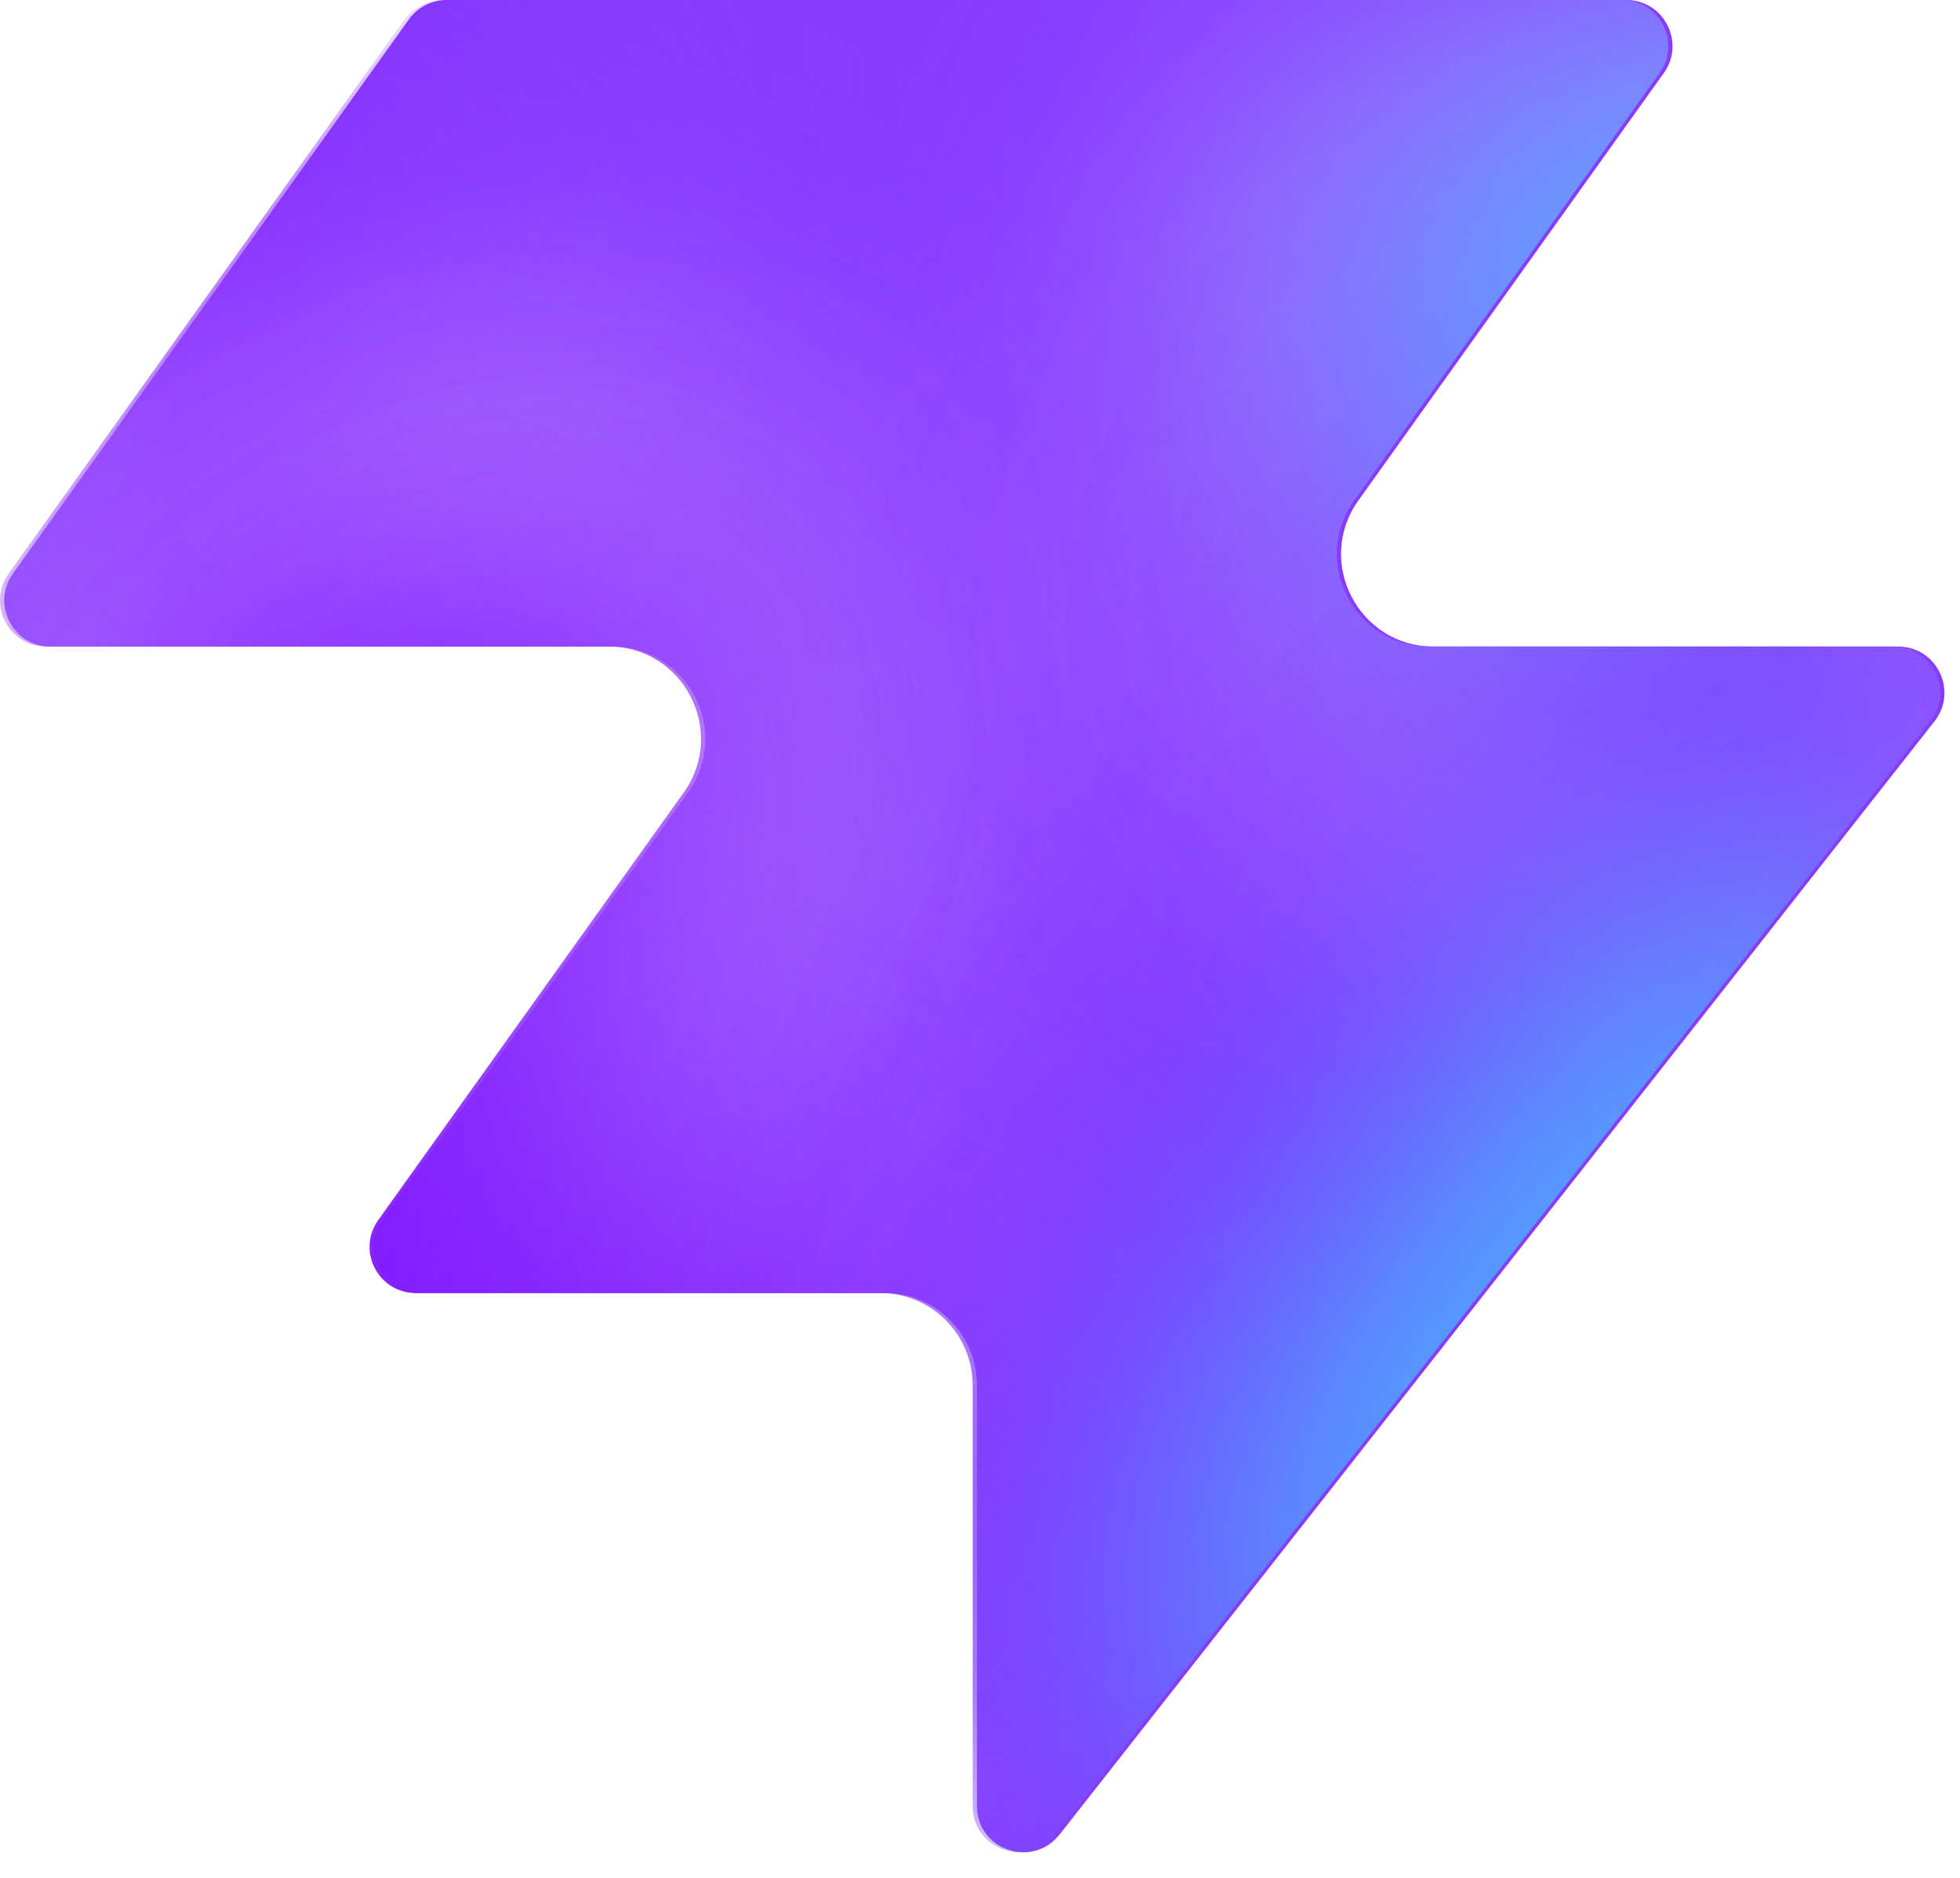
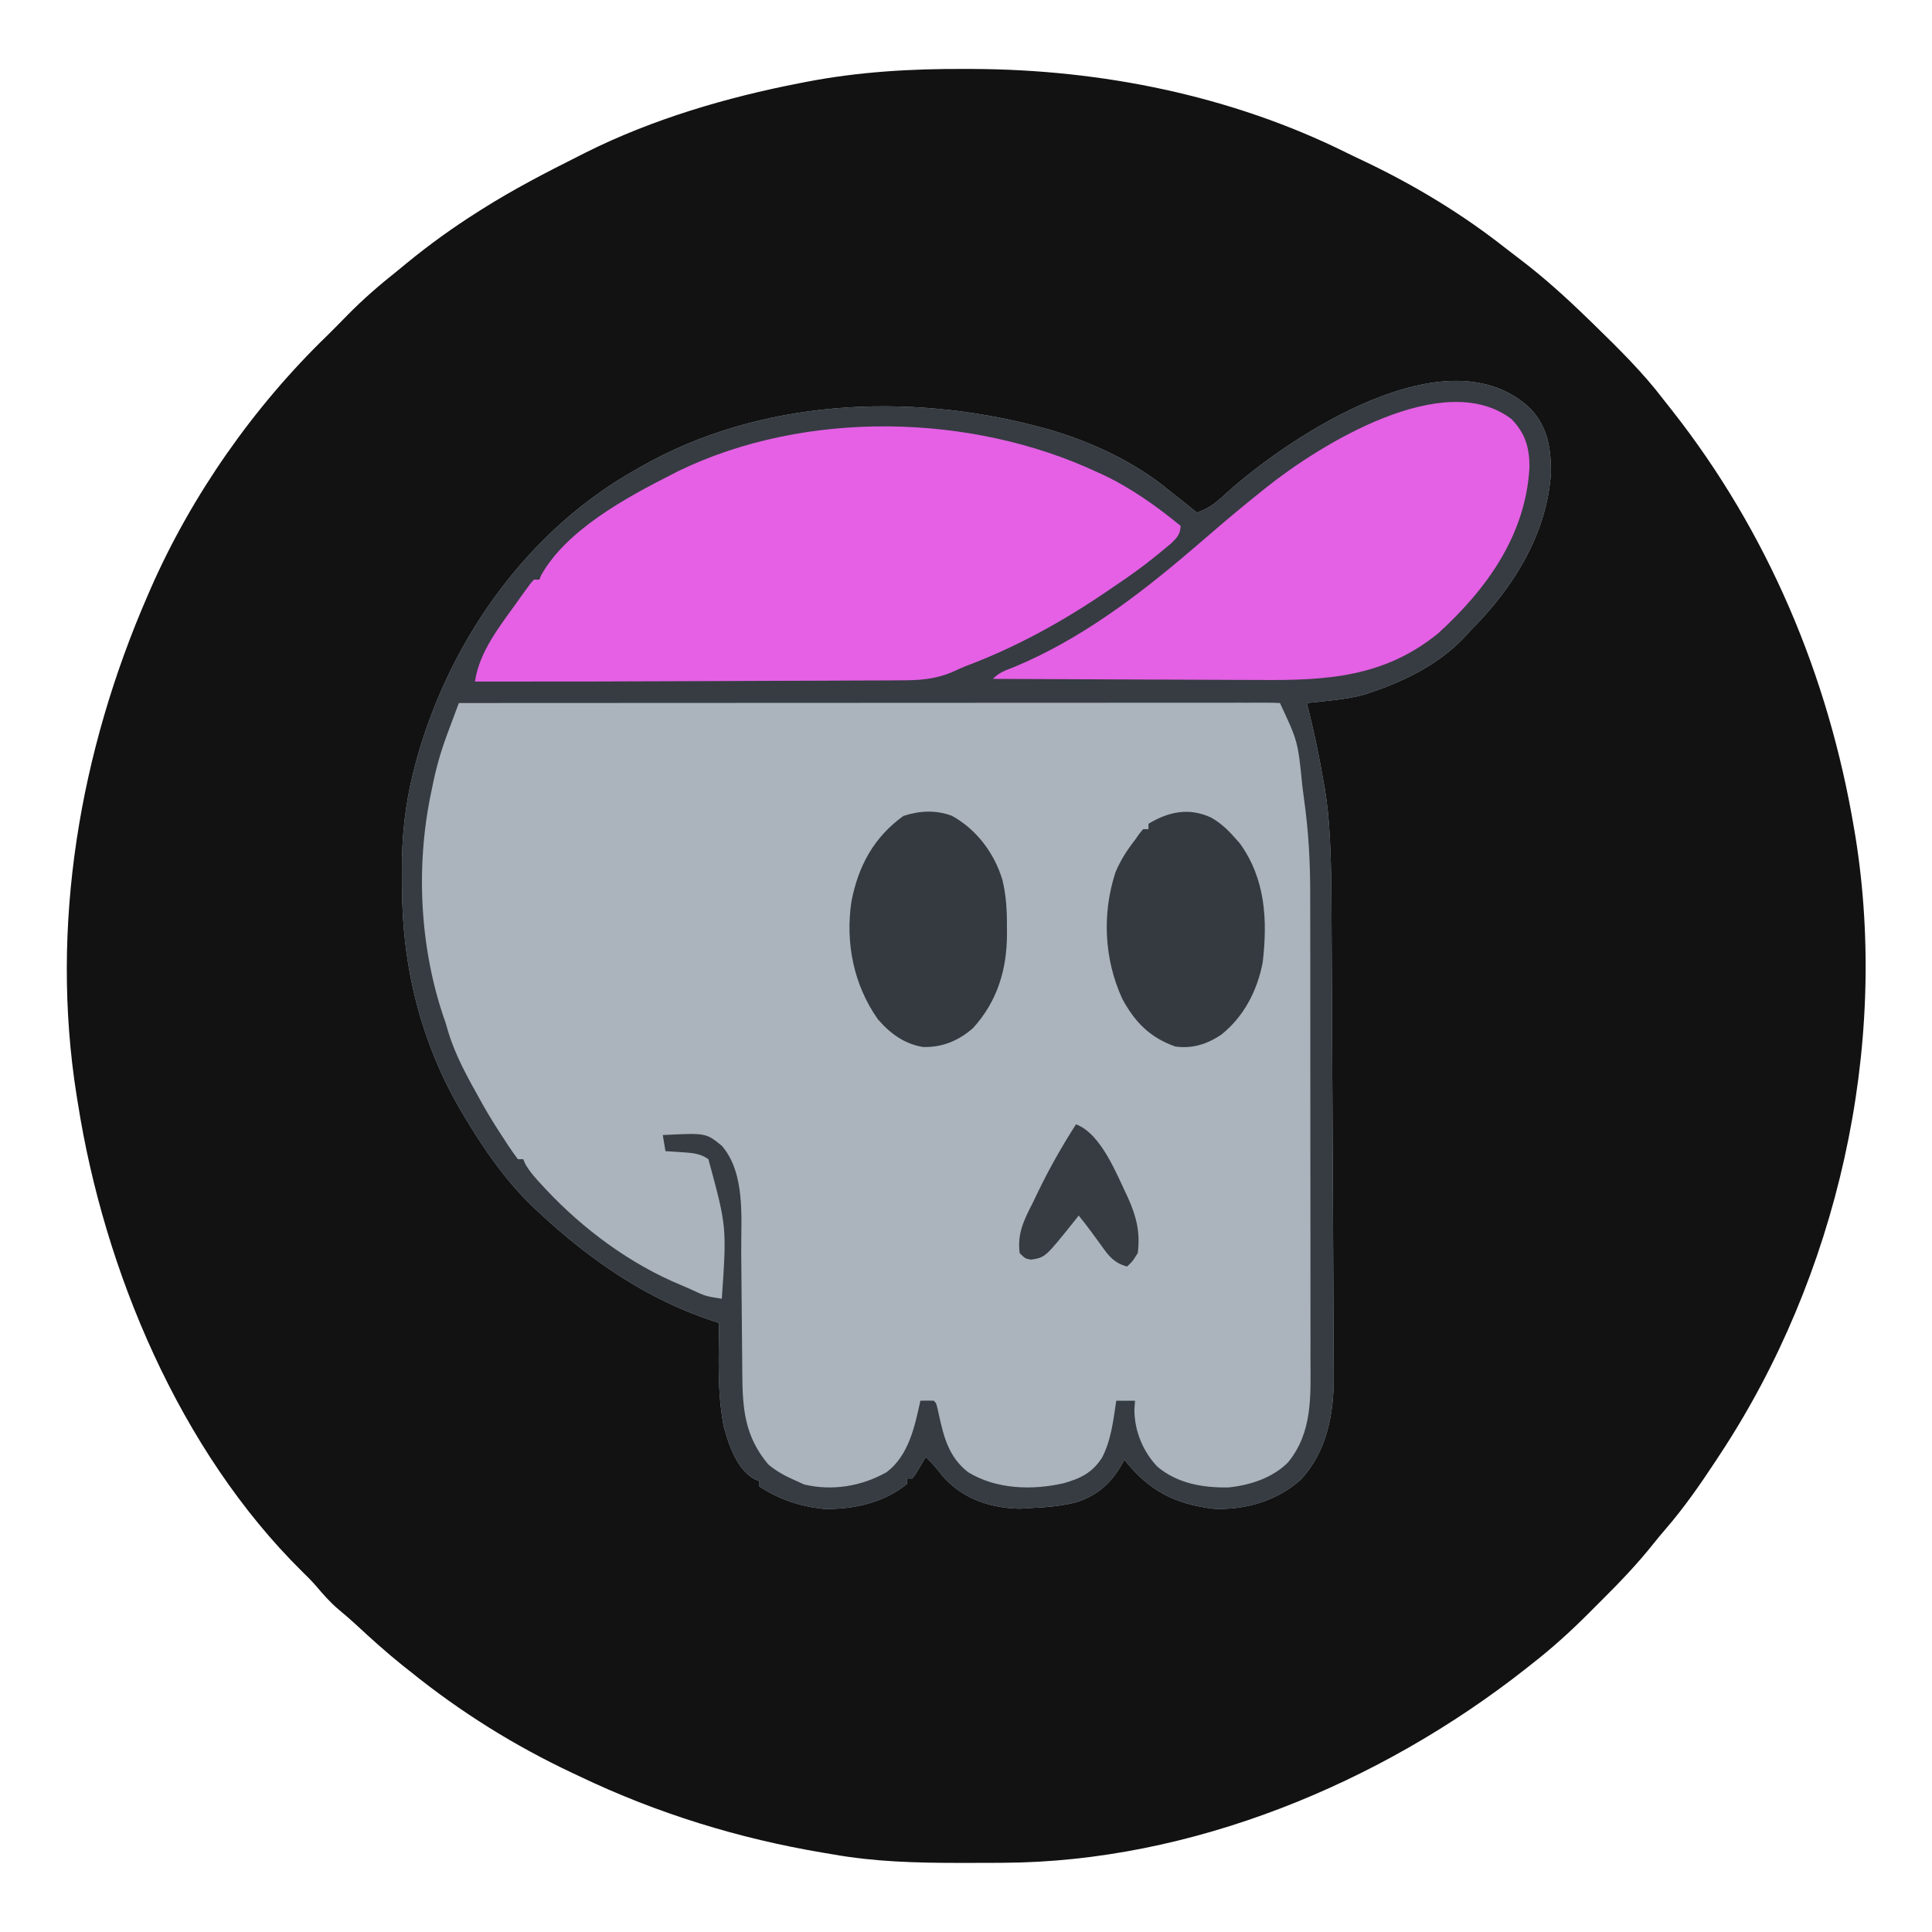
- <svg xmlns="http://www.w3.org/2000/svg" width="48" height="46" fill="none" viewBox="0 0 48 46">
-   <path fill="#863bff" d="M25.946 44.938c-.664.845-2.021.375-2.021-.698V33.937a2.26 2.26 0 0 0-2.262-2.262H10.287c-.92 0-1.456-1.04-.92-1.788l7.48-10.471c1.07-1.497 0-3.578-1.842-3.578H1.237c-.92 0-1.456-1.04-.92-1.788L10.013.474c.214-.297.556-.474.92-.474h28.894c.92 0 1.456 1.04.92 1.788l-7.48 10.471c-1.07 1.498 0 3.579 1.842 3.579h11.377c.943 0 1.473 1.088.89 1.83L25.947 44.94z" style="fill:#863bff;fill:color(display-p3 .525 .23 1);fill-opacity:1" />
-   <mask id="a" width="48" height="46" x="0" y="0" maskUnits="userSpaceOnUse" style="mask-type:alpha">
-     <path fill="#000" d="M25.842 44.938c-.664.844-2.021.375-2.021-.698V33.937a2.26 2.26 0 0 0-2.262-2.262H10.183c-.92 0-1.456-1.04-.92-1.788l7.48-10.471c1.07-1.498 0-3.579-1.842-3.579H1.133c-.92 0-1.456-1.04-.92-1.787L9.91.473c.214-.297.556-.474.92-.474h28.894c.92 0 1.456 1.04.92 1.788l-7.48 10.471c-1.07 1.498 0 3.578 1.842 3.578h11.377c.943 0 1.473 1.088.89 1.832L25.843 44.94z" style="fill:#000;fill-opacity:1" />
-   </mask>
-   <g mask="url(#a)">
-     <g filter="url(#b)">
-       <ellipse cx="5.508" cy="14.704" fill="#ede6ff" rx="5.508" ry="14.704" style="fill:#ede6ff;fill:color(display-p3 .927 .903 1);fill-opacity:1" transform="matrix(.00324 1 1 -.00324 -4.47 31.516)" />
-     </g>
-     <g filter="url(#c)">
-       <ellipse cx="10.399" cy="29.851" fill="#ede6ff" rx="10.399" ry="29.851" style="fill:#ede6ff;fill:color(display-p3 .927 .903 1);fill-opacity:1" transform="matrix(.00324 1 1 -.00324 -39.328 7.883)" />
-     </g>
-     <g filter="url(#d)">
-       <ellipse cx="5.508" cy="30.487" fill="#7e14ff" rx="5.508" ry="30.487" style="fill:#7e14ff;fill:color(display-p3 .492 .077 1);fill-opacity:1" transform="rotate(89.814 -25.913 -14.639)scale(1 -1)" />
-     </g>
-     <g filter="url(#e)">
-       <ellipse cx="5.508" cy="30.599" fill="#7e14ff" rx="5.508" ry="30.599" style="fill:#7e14ff;fill:color(display-p3 .492 .077 1);fill-opacity:1" transform="rotate(89.814 -32.644 -3.334)scale(1 -1)" />
-     </g>
-     <g filter="url(#f)">
-       <ellipse cx="5.508" cy="30.599" fill="#7e14ff" rx="5.508" ry="30.599" style="fill:#7e14ff;fill:color(display-p3 .492 .077 1);fill-opacity:1" transform="matrix(.00324 1 1 -.00324 -34.34 30.47)" />
-     </g>
-     <g filter="url(#g)">
-       <ellipse cx="14.072" cy="22.078" fill="#ede6ff" rx="14.072" ry="22.078" style="fill:#ede6ff;fill:color(display-p3 .927 .903 1);fill-opacity:1" transform="rotate(93.35 24.506 48.493)scale(-1 1)" />
-     </g>
-     <g filter="url(#h)">
-       <ellipse cx="3.47" cy="21.501" fill="#7e14ff" rx="3.47" ry="21.501" style="fill:#7e14ff;fill:color(display-p3 .492 .077 1);fill-opacity:1" transform="rotate(89.009 28.708 47.59)scale(-1 1)" />
-     </g>
-     <g filter="url(#i)">
-       <ellipse cx="3.47" cy="21.501" fill="#7e14ff" rx="3.47" ry="21.501" style="fill:#7e14ff;fill:color(display-p3 .492 .077 1);fill-opacity:1" transform="rotate(89.009 28.708 47.59)scale(-1 1)" />
-     </g>
-     <g filter="url(#j)">
-       <ellipse cx=".387" cy="8.972" fill="#7e14ff" rx="4.407" ry="29.108" style="fill:#7e14ff;fill:color(display-p3 .492 .077 1);fill-opacity:1" transform="rotate(39.51 .387 8.972)" />
-     </g>
-     <g filter="url(#k)">
-       <ellipse cx="47.523" cy="-6.092" fill="#7e14ff" rx="4.407" ry="29.108" style="fill:#7e14ff;fill:color(display-p3 .492 .077 1);fill-opacity:1" transform="rotate(37.892 47.523 -6.092)" />
-     </g>
-     <g filter="url(#l)">
-       <ellipse cx="41.412" cy="6.333" fill="#47bfff" rx="5.971" ry="9.665" style="fill:#47bfff;fill:color(display-p3 .28 .748 1);fill-opacity:1" transform="rotate(37.892 41.412 6.333)" />
-     </g>
-     <g filter="url(#m)">
-       <ellipse cx="-1.879" cy="38.332" fill="#7e14ff" rx="4.407" ry="29.108" style="fill:#7e14ff;fill:color(display-p3 .492 .077 1);fill-opacity:1" transform="rotate(37.892 -1.88 38.332)" />
-     </g>
-     <g filter="url(#n)">
-       <ellipse cx="-1.879" cy="38.332" fill="#7e14ff" rx="4.407" ry="29.108" style="fill:#7e14ff;fill:color(display-p3 .492 .077 1);fill-opacity:1" transform="rotate(37.892 -1.88 38.332)" />
-     </g>
-     <g filter="url(#o)">
-       <ellipse cx="35.651" cy="29.907" fill="#7e14ff" rx="4.407" ry="29.108" style="fill:#7e14ff;fill:color(display-p3 .492 .077 1);fill-opacity:1" transform="rotate(37.892 35.651 29.907)" />
-     </g>
-     <g filter="url(#p)">
-       <ellipse cx="38.418" cy="32.4" fill="#47bfff" rx="5.971" ry="15.297" style="fill:#47bfff;fill:color(display-p3 .28 .748 1);fill-opacity:1" transform="rotate(37.892 38.418 32.4)" />
-     </g>
-   </g>
-   <defs>
-     <filter id="b" width="60.045" height="41.654" x="-19.77" y="16.149" color-interpolation-filters="sRGB" filterUnits="userSpaceOnUse">
-       <feFlood flood-opacity="0" result="BackgroundImageFix" />
-       <feBlend in="SourceGraphic" in2="BackgroundImageFix" result="shape" />
-       <feGaussianBlur result="effect1_foregroundBlur_2002_17158" stdDeviation="7.659" />
-     </filter>
-     <filter id="c" width="90.34" height="51.437" x="-54.613" y="-7.533" color-interpolation-filters="sRGB" filterUnits="userSpaceOnUse">
-       <feFlood flood-opacity="0" result="BackgroundImageFix" />
-       <feBlend in="SourceGraphic" in2="BackgroundImageFix" result="shape" />
-       <feGaussianBlur result="effect1_foregroundBlur_2002_17158" stdDeviation="7.659" />
-     </filter>
-     <filter id="d" width="79.355" height="29.4" x="-49.64" y="2.03" color-interpolation-filters="sRGB" filterUnits="userSpaceOnUse">
-       <feFlood flood-opacity="0" result="BackgroundImageFix" />
-       <feBlend in="SourceGraphic" in2="BackgroundImageFix" result="shape" />
-       <feGaussianBlur result="effect1_foregroundBlur_2002_17158" stdDeviation="4.596" />
-     </filter>
-     <filter id="e" width="79.579" height="29.4" x="-45.045" y="20.029" color-interpolation-filters="sRGB" filterUnits="userSpaceOnUse">
-       <feFlood flood-opacity="0" result="BackgroundImageFix" />
-       <feBlend in="SourceGraphic" in2="BackgroundImageFix" result="shape" />
-       <feGaussianBlur result="effect1_foregroundBlur_2002_17158" stdDeviation="4.596" />
-     </filter>
-     <filter id="f" width="79.579" height="29.4" x="-43.513" y="21.178" color-interpolation-filters="sRGB" filterUnits="userSpaceOnUse">
-       <feFlood flood-opacity="0" result="BackgroundImageFix" />
-       <feBlend in="SourceGraphic" in2="BackgroundImageFix" result="shape" />
-       <feGaussianBlur result="effect1_foregroundBlur_2002_17158" stdDeviation="4.596" />
-     </filter>
-     <filter id="g" width="74.749" height="58.852" x="15.756" y="-17.901" color-interpolation-filters="sRGB" filterUnits="userSpaceOnUse">
-       <feFlood flood-opacity="0" result="BackgroundImageFix" />
-       <feBlend in="SourceGraphic" in2="BackgroundImageFix" result="shape" />
-       <feGaussianBlur result="effect1_foregroundBlur_2002_17158" stdDeviation="7.659" />
-     </filter>
-     <filter id="h" width="61.377" height="25.362" x="23.548" y="2.284" color-interpolation-filters="sRGB" filterUnits="userSpaceOnUse">
-       <feFlood flood-opacity="0" result="BackgroundImageFix" />
-       <feBlend in="SourceGraphic" in2="BackgroundImageFix" result="shape" />
-       <feGaussianBlur result="effect1_foregroundBlur_2002_17158" stdDeviation="4.596" />
-     </filter>
-     <filter id="i" width="61.377" height="25.362" x="23.548" y="2.284" color-interpolation-filters="sRGB" filterUnits="userSpaceOnUse">
-       <feFlood flood-opacity="0" result="BackgroundImageFix" />
-       <feBlend in="SourceGraphic" in2="BackgroundImageFix" result="shape" />
-       <feGaussianBlur result="effect1_foregroundBlur_2002_17158" stdDeviation="4.596" />
-     </filter>
-     <filter id="j" width="56.045" height="63.649" x="-27.636" y="-22.853" color-interpolation-filters="sRGB" filterUnits="userSpaceOnUse">
-       <feFlood flood-opacity="0" result="BackgroundImageFix" />
-       <feBlend in="SourceGraphic" in2="BackgroundImageFix" result="shape" />
-       <feGaussianBlur result="effect1_foregroundBlur_2002_17158" stdDeviation="4.596" />
-     </filter>
-     <filter id="k" width="54.814" height="64.646" x="20.116" y="-38.415" color-interpolation-filters="sRGB" filterUnits="userSpaceOnUse">
-       <feFlood flood-opacity="0" result="BackgroundImageFix" />
-       <feBlend in="SourceGraphic" in2="BackgroundImageFix" result="shape" />
-       <feGaussianBlur result="effect1_foregroundBlur_2002_17158" stdDeviation="4.596" />
-     </filter>
-     <filter id="l" width="33.541" height="35.313" x="24.641" y="-11.323" color-interpolation-filters="sRGB" filterUnits="userSpaceOnUse">
-       <feFlood flood-opacity="0" result="BackgroundImageFix" />
-       <feBlend in="SourceGraphic" in2="BackgroundImageFix" result="shape" />
-       <feGaussianBlur result="effect1_foregroundBlur_2002_17158" stdDeviation="4.596" />
-     </filter>
-     <filter id="m" width="54.814" height="64.646" x="-29.286" y="6.009" color-interpolation-filters="sRGB" filterUnits="userSpaceOnUse">
-       <feFlood flood-opacity="0" result="BackgroundImageFix" />
-       <feBlend in="SourceGraphic" in2="BackgroundImageFix" result="shape" />
-       <feGaussianBlur result="effect1_foregroundBlur_2002_17158" stdDeviation="4.596" />
-     </filter>
-     <filter id="n" width="54.814" height="64.646" x="-29.286" y="6.009" color-interpolation-filters="sRGB" filterUnits="userSpaceOnUse">
-       <feFlood flood-opacity="0" result="BackgroundImageFix" />
-       <feBlend in="SourceGraphic" in2="BackgroundImageFix" result="shape" />
-       <feGaussianBlur result="effect1_foregroundBlur_2002_17158" stdDeviation="4.596" />
-     </filter>
-     <filter id="o" width="54.814" height="64.646" x="8.244" y="-2.416" color-interpolation-filters="sRGB" filterUnits="userSpaceOnUse">
-       <feFlood flood-opacity="0" result="BackgroundImageFix" />
-       <feBlend in="SourceGraphic" in2="BackgroundImageFix" result="shape" />
-       <feGaussianBlur result="effect1_foregroundBlur_2002_17158" stdDeviation="4.596" />
-     </filter>
-     <filter id="p" width="39.409" height="43.623" x="18.713" y="10.588" color-interpolation-filters="sRGB" filterUnits="userSpaceOnUse">
-       <feFlood flood-opacity="0" result="BackgroundImageFix" />
-       <feBlend in="SourceGraphic" in2="BackgroundImageFix" result="shape" />
-       <feGaussianBlur result="effect1_foregroundBlur_2002_17158" stdDeviation="4.596" />
-     </filter>
-   </defs>
+ <svg xmlns="http://www.w3.org/2000/svg" version="1.1" width="720" height="720">
+   <path d="M0 0 C1.002 0.003 2.004 0.006 3.036 0.009 C50.822 0.21 99.194 9.849 142.271 31.21 C144.612 32.368 146.97 33.484 149.332 34.598 C167.912 43.482 185.535 54.132 201.703 66.901 C203.474 68.292 205.265 69.655 207.062 71.012 C216.092 77.876 224.371 85.41 232.5 93.312 C233.282 94.072 234.063 94.832 234.869 95.615 C243.926 104.459 252.838 113.213 260.5 123.312 C261.485 124.56 262.473 125.806 263.461 127.051 C299.343 172.615 321.945 226.224 331.5 283.312 C331.665 284.29 331.83 285.268 332 286.275 C344.57 364.955 325.212 450.011 281.5 516.312 C280.981 517.105 280.461 517.897 279.926 518.713 C274.068 527.595 268.086 536.235 261.109 544.281 C259.599 546.036 258.108 547.808 256.671 549.623 C250.846 556.95 244.527 563.594 237.89 570.184 C236.127 571.935 234.376 573.697 232.625 575.461 C225.905 582.19 219.011 588.459 211.5 594.312 C210.772 594.889 210.044 595.466 209.293 596.061 C154.834 638.988 84.368 668.194 14.367 668.516 C13.34 668.523 12.313 668.53 11.255 668.537 C7.962 668.554 4.668 668.561 1.375 668.562 C0.25 668.563 -0.874 668.564 -2.033 668.565 C-18.083 668.549 -33.67 668.173 -49.5 665.312 C-51.041 665.055 -51.041 665.055 -52.613 664.792 C-84.144 659.511 -114.66 650.106 -143.5 636.312 C-144.364 635.907 -145.228 635.501 -146.119 635.083 C-167.8 624.874 -187.853 612.359 -206.5 597.312 C-208.016 596.114 -208.016 596.114 -209.562 594.891 C-215.534 590.107 -221.176 585.017 -226.777 579.812 C-228.915 577.85 -231.074 575.968 -233.312 574.125 C-236.473 571.462 -239.087 568.45 -241.758 565.305 C-243.391 563.437 -245.089 561.72 -246.875 560 C-292.559 514.927 -320.73 447.696 -330.5 385.312 C-330.65 384.404 -330.799 383.496 -330.953 382.56 C-340.963 319.364 -329.819 254.52 -304.5 196.312 C-303.926 194.988 -303.926 194.988 -303.34 193.638 C-288.05 158.823 -264.879 125.746 -237.5 99.312 C-235.05 96.878 -232.616 94.432 -230.211 91.953 C-224.312 85.916 -218.105 80.557 -211.5 75.312 C-210.331 74.355 -209.163 73.395 -207.996 72.434 C-199.51 65.479 -190.776 59.169 -181.5 53.312 C-180.924 52.946 -180.348 52.579 -179.754 52.202 C-168.083 44.828 -155.833 38.496 -143.5 32.312 C-142.706 31.91 -141.912 31.508 -141.094 31.094 C-116.329 18.711 -88.609 10.56 -61.5 5.312 C-60.675 5.15 -59.849 4.987 -58.999 4.819 C-39.493 1.044 -19.834 -0.081 0 0 Z " fill="#121212" transform="translate(359.5,25.6875)" />
+   <path d="M0 0 C6.346 6.94 7.501 14.495 7.523 23.586 C6.201 46.408 -6.648 66.886 -22.477 82.586 C-22.969 83.136 -23.461 83.687 -23.969 84.254 C-33.468 94.692 -46.3 101.131 -59.477 105.586 C-60.544 105.949 -60.544 105.949 -61.633 106.32 C-68.65 108.352 -76.242 108.761 -83.477 109.586 C-83.234 110.535 -82.992 111.483 -82.742 112.461 C-80.594 121.091 -78.802 129.759 -77.289 138.523 C-77.122 139.45 -76.956 140.376 -76.784 141.33 C-75.812 147.149 -75.257 152.949 -74.937 158.837 C-74.895 159.623 -74.852 160.408 -74.808 161.217 C-74.372 169.802 -74.302 178.38 -74.271 186.975 C-74.262 188.733 -74.252 190.491 -74.241 192.25 C-74.215 196.967 -74.193 201.683 -74.173 206.4 C-74.151 211.372 -74.124 216.343 -74.097 221.315 C-74.053 229.657 -74.012 237.999 -73.974 246.342 C-73.92 258.056 -73.86 269.771 -73.799 281.486 C-73.718 297.235 -73.638 312.984 -73.565 328.734 C-73.557 330.421 -73.549 332.109 -73.54 333.797 C-73.519 338.322 -73.499 342.846 -73.484 347.371 C-73.479 348.894 -73.473 350.417 -73.466 351.94 C-73.455 354.264 -73.448 356.589 -73.442 358.913 C-73.438 359.611 -73.434 360.31 -73.43 361.03 C-73.406 374.75 -76.082 388.661 -85.707 398.992 C-94.482 406.896 -106.379 410.392 -118.141 409.867 C-132.786 408.104 -142.3 403.121 -151.477 391.586 C-151.745 392.094 -152.013 392.602 -152.289 393.125 C-156.368 400.29 -161.342 404.766 -169.227 407.398 C-174.915 408.886 -180.619 409.316 -186.477 409.586 C-187.776 409.668 -189.075 409.751 -190.414 409.836 C-201.039 409.615 -210.808 406.454 -218.254 398.746 C-219.257 397.586 -220.239 396.405 -221.188 395.199 C-222.516 393.536 -223.948 392.065 -225.477 390.586 C-225.983 391.452 -225.983 391.452 -226.5 392.336 C-226.946 393.078 -227.392 393.821 -227.852 394.586 C-228.292 395.328 -228.733 396.071 -229.188 396.836 C-229.826 397.702 -229.826 397.702 -230.477 398.586 C-231.137 398.586 -231.797 398.586 -232.477 398.586 C-232.477 399.246 -232.477 399.906 -232.477 400.586 C-241.111 407.728 -252.949 410.288 -263.98 409.871 C-272.696 408.875 -280.097 406.301 -287.477 401.586 C-287.477 400.926 -287.477 400.266 -287.477 399.586 C-288.075 399.335 -288.673 399.083 -289.289 398.824 C-295.923 395.069 -298.779 386.303 -300.73 379.363 C-303.225 366.736 -302.636 353.404 -302.477 340.586 C-303.244 340.353 -304.011 340.119 -304.801 339.879 C-329.441 331.78 -350.626 317.128 -369.477 299.586 C-370.143 298.974 -370.809 298.361 -371.496 297.73 C-381.852 287.838 -390.2 275.864 -397.477 263.586 C-397.845 262.97 -398.213 262.354 -398.593 261.719 C-413.684 236.066 -420.665 207.567 -420.662 177.984 C-420.664 175.919 -420.682 173.855 -420.701 171.791 C-420.755 159.3 -419.458 147.094 -416.352 134.961 C-416.138 134.128 -415.925 133.295 -415.706 132.437 C-403.981 88.53 -376.18 47.944 -336.848 24.523 C-335.735 23.884 -334.623 23.245 -333.477 22.586 C-332.891 22.248 -332.306 21.91 -331.704 21.562 C-287.456 -3.742 -231.99 -6.244 -183.477 6.586 C-182.798 6.765 -182.12 6.943 -181.421 7.127 C-164.894 11.656 -147.657 19.573 -134.477 30.586 C-132.581 32.086 -130.685 33.586 -128.789 35.086 C-127.35 36.25 -125.911 37.416 -124.477 38.586 C-119.538 37.076 -116.511 34.18 -112.789 30.773 C-89.336 9.91 -30.527 -29.235 0 0 Z " fill="#ABB4BC" transform="translate(570.4766,152.4141)" />
+   <path d="M0 0 C6.346 6.94 7.501 14.495 7.523 23.586 C6.201 46.408 -6.648 66.886 -22.477 82.586 C-22.969 83.136 -23.461 83.687 -23.969 84.254 C-33.468 94.692 -46.3 101.131 -59.477 105.586 C-60.544 105.949 -60.544 105.949 -61.633 106.32 C-68.65 108.352 -76.242 108.761 -83.477 109.586 C-83.234 110.535 -82.992 111.483 -82.742 112.461 C-80.594 121.091 -78.802 129.759 -77.289 138.523 C-77.122 139.45 -76.956 140.376 -76.784 141.33 C-75.812 147.149 -75.257 152.949 -74.937 158.837 C-74.895 159.623 -74.852 160.408 -74.808 161.217 C-74.372 169.802 -74.302 178.38 -74.271 186.975 C-74.262 188.733 -74.252 190.491 -74.241 192.25 C-74.215 196.967 -74.193 201.683 -74.173 206.4 C-74.151 211.372 -74.124 216.343 -74.097 221.315 C-74.053 229.657 -74.012 237.999 -73.974 246.342 C-73.92 258.056 -73.86 269.771 -73.799 281.486 C-73.718 297.235 -73.638 312.984 -73.565 328.734 C-73.557 330.421 -73.549 332.109 -73.54 333.797 C-73.519 338.322 -73.499 342.846 -73.484 347.371 C-73.479 348.894 -73.473 350.417 -73.466 351.94 C-73.455 354.264 -73.448 356.589 -73.442 358.913 C-73.438 359.611 -73.434 360.31 -73.43 361.03 C-73.406 374.75 -76.082 388.661 -85.707 398.992 C-94.482 406.896 -106.379 410.392 -118.141 409.867 C-132.786 408.104 -142.3 403.121 -151.477 391.586 C-151.745 392.094 -152.013 392.602 -152.289 393.125 C-156.368 400.29 -161.342 404.766 -169.227 407.398 C-174.915 408.886 -180.619 409.316 -186.477 409.586 C-187.776 409.668 -189.075 409.751 -190.414 409.836 C-201.039 409.615 -210.808 406.454 -218.254 398.746 C-219.257 397.586 -220.239 396.405 -221.188 395.199 C-222.516 393.536 -223.948 392.065 -225.477 390.586 C-225.983 391.452 -225.983 391.452 -226.5 392.336 C-226.946 393.078 -227.392 393.821 -227.852 394.586 C-228.292 395.328 -228.733 396.071 -229.188 396.836 C-229.826 397.702 -229.826 397.702 -230.477 398.586 C-231.137 398.586 -231.797 398.586 -232.477 398.586 C-232.477 399.246 -232.477 399.906 -232.477 400.586 C-241.111 407.728 -252.949 410.288 -263.98 409.871 C-272.696 408.875 -280.097 406.301 -287.477 401.586 C-287.477 400.926 -287.477 400.266 -287.477 399.586 C-288.075 399.335 -288.673 399.083 -289.289 398.824 C-295.923 395.069 -298.779 386.303 -300.73 379.363 C-303.225 366.736 -302.636 353.404 -302.477 340.586 C-303.244 340.353 -304.011 340.119 -304.801 339.879 C-329.441 331.78 -350.626 317.128 -369.477 299.586 C-370.143 298.974 -370.809 298.361 -371.496 297.73 C-381.852 287.838 -390.2 275.864 -397.477 263.586 C-397.845 262.97 -398.213 262.354 -398.593 261.719 C-413.684 236.066 -420.665 207.567 -420.662 177.984 C-420.664 175.919 -420.682 173.855 -420.701 171.791 C-420.755 159.3 -419.458 147.094 -416.352 134.961 C-416.138 134.128 -415.925 133.295 -415.706 132.437 C-403.981 88.53 -376.18 47.944 -336.848 24.523 C-335.735 23.884 -334.623 23.245 -333.477 22.586 C-332.891 22.248 -332.306 21.91 -331.704 21.562 C-287.456 -3.742 -231.99 -6.244 -183.477 6.586 C-182.798 6.765 -182.12 6.943 -181.421 7.127 C-164.894 11.656 -147.657 19.573 -134.477 30.586 C-132.581 32.086 -130.685 33.586 -128.789 35.086 C-127.35 36.25 -125.911 37.416 -124.477 38.586 C-119.538 37.076 -116.511 34.18 -112.789 30.773 C-89.336 9.91 -30.527 -29.235 0 0 Z M-399.477 109.586 C-400.612 112.613 -401.74 115.643 -402.868 118.673 C-403.347 119.949 -403.347 119.949 -403.835 121.251 C-406.218 127.673 -408.043 134.045 -409.352 140.773 C-409.649 142.19 -409.649 142.19 -409.953 143.635 C-415.659 171.334 -413.944 201.945 -404.477 228.586 C-404.181 229.591 -403.886 230.597 -403.582 231.633 C-400.835 240.916 -396.181 249.177 -391.477 257.586 C-391.149 258.176 -390.822 258.767 -390.485 259.375 C-387.956 263.88 -385.201 268.215 -382.352 272.523 C-381.909 273.207 -381.467 273.891 -381.012 274.596 C-379.887 276.296 -378.688 277.946 -377.477 279.586 C-376.817 279.586 -376.157 279.586 -375.477 279.586 C-375.251 280.127 -375.025 280.669 -374.793 281.227 C-373.071 284.312 -370.808 286.768 -368.414 289.336 C-367.674 290.133 -367.674 290.133 -366.92 290.947 C-352.926 305.852 -335.433 318.782 -316.477 326.586 C-315.407 327.051 -314.337 327.517 -313.234 327.996 C-307.552 330.652 -307.552 330.652 -301.477 331.586 C-299.632 304.772 -299.632 304.772 -306.477 279.586 C-309.666 277.31 -312.888 277.211 -316.727 276.961 C-317.804 276.886 -318.882 276.811 -319.992 276.734 C-321.222 276.661 -321.222 276.661 -322.477 276.586 C-322.807 274.606 -323.137 272.626 -323.477 270.586 C-307.396 269.773 -307.396 269.773 -301.477 274.586 C-292.597 284.868 -294.332 301.403 -294.247 314.178 C-294.23 316.585 -294.207 318.991 -294.182 321.397 C-294.112 328.229 -294.051 335.062 -294 341.895 C-293.968 346.096 -293.927 350.298 -293.88 354.499 C-293.864 356.088 -293.851 357.677 -293.843 359.266 C-293.769 372.54 -292.992 382.838 -284.164 393.336 C-280.83 396.127 -277.447 397.866 -273.477 399.586 C-272.569 399.998 -271.662 400.411 -270.727 400.836 C-260.215 403.262 -249.44 401.517 -240.055 396.219 C-231.858 390.025 -229.55 379.199 -227.477 369.586 C-225.81 369.543 -224.143 369.545 -222.477 369.586 C-221.477 370.586 -221.477 370.586 -220.664 374.461 C-218.746 383.128 -216.951 390.56 -209.695 396.219 C-199.242 402.66 -185.703 403.012 -174.039 400.336 C-167.74 398.529 -163.414 396.444 -159.789 390.836 C-156.37 384.274 -155.569 376.822 -154.477 369.586 C-152.167 369.586 -149.857 369.586 -147.477 369.586 C-147.559 370.679 -147.642 371.772 -147.727 372.898 C-147.699 380.769 -144.595 388.46 -139.172 394.156 C-131.697 400.46 -122.15 402.083 -112.637 401.902 C-104.677 401.105 -96.226 398.366 -90.477 392.586 C-81.279 381.322 -82.048 367.995 -82.104 354.26 C-82.102 352.197 -82.098 350.134 -82.093 348.072 C-82.084 342.489 -82.093 336.906 -82.107 331.323 C-82.118 325.461 -82.114 319.6 -82.112 313.738 C-82.111 303.888 -82.122 294.039 -82.14 284.189 C-82.162 272.838 -82.165 261.486 -82.159 250.135 C-82.153 239.18 -82.159 228.226 -82.17 217.272 C-82.175 212.628 -82.176 207.984 -82.173 203.339 C-82.172 197.854 -82.18 192.368 -82.195 186.883 C-82.2 184.882 -82.201 182.882 -82.198 180.881 C-82.184 168.957 -82.803 157.395 -84.477 145.586 C-84.703 143.835 -84.928 142.084 -85.152 140.332 C-86.777 123.899 -86.777 123.899 -93.477 109.586 C-95.108 109.489 -96.744 109.462 -98.379 109.463 C-99.446 109.461 -100.514 109.459 -101.615 109.457 C-102.802 109.46 -103.99 109.463 -105.214 109.466 C-106.464 109.465 -107.715 109.464 -109.003 109.463 C-112.49 109.461 -115.976 109.465 -119.463 109.47 C-123.217 109.474 -126.971 109.473 -130.725 109.472 C-137.234 109.471 -143.743 109.475 -150.252 109.48 C-159.664 109.488 -169.075 109.491 -178.486 109.492 C-193.754 109.494 -209.022 109.501 -224.289 109.51 C-239.124 109.52 -253.959 109.527 -268.794 109.531 C-270.165 109.531 -270.165 109.531 -271.563 109.532 C-276.147 109.533 -280.731 109.534 -285.315 109.536 C-323.369 109.546 -361.423 109.564 -399.477 109.586 Z " fill="#363C42" transform="translate(570.4766,152.4141)" />
+   <path d="M0 0 C0.608 0.272 1.217 0.544 1.844 0.824 C12.317 5.728 22.097 12.675 31 20 C30.747 23.271 29.8 24.197 27.41 26.551 C26.303 27.482 25.187 28.402 24.062 29.312 C23.471 29.8 22.88 30.288 22.271 30.791 C17.358 34.803 12.28 38.485 7 42 C5.846 42.788 4.692 43.577 3.539 44.367 C-12.972 55.61 -30.325 65.199 -49.059 72.228 C-50.423 72.77 -51.767 73.366 -53.092 73.998 C-60.178 77.232 -66.458 77.578 -74.172 77.546 C-75.455 77.556 -76.738 77.567 -78.06 77.577 C-81.56 77.605 -85.059 77.608 -88.559 77.608 C-92.265 77.611 -95.971 77.636 -99.677 77.659 C-106.723 77.7 -113.769 77.72 -120.815 77.733 C-128.701 77.749 -136.586 77.788 -144.471 77.828 C-173.648 77.976 -202.823 78.014 -232 78 C-230.344 66.728 -222.628 57.223 -216.125 48.125 C-215.554 47.322 -214.982 46.518 -214.394 45.69 C-213.584 44.579 -213.584 44.579 -212.758 43.445 C-212.275 42.78 -211.791 42.115 -211.293 41.43 C-210.867 40.958 -210.44 40.486 -210 40 C-209.34 40 -208.68 40 -208 40 C-207.774 39.452 -207.549 38.904 -207.316 38.34 C-197.809 21.44 -175.635 9.448 -159 1 C-158.028 0.5 -157.056 -0 -156.055 -0.516 C-108.785 -23.355 -47.134 -22.072 0 0 Z " fill="#E560E5" transform="translate(409,176)" />
+   <path d="M0 0 C5.087 5.329 6.604 10.549 6.625 17.75 C5.286 42.984 -9.132 63.119 -27.375 79.75 C-47.484 96.126 -68.882 97.366 -93.744 97.156 C-97.258 97.13 -100.772 97.128 -104.286 97.123 C-110.912 97.111 -117.537 97.078 -124.163 97.038 C-131.718 96.993 -139.273 96.971 -146.829 96.951 C-162.344 96.91 -177.86 96.84 -193.375 96.75 C-190.927 94.302 -188.793 93.64 -185.562 92.375 C-161.041 82.226 -139.406 65.883 -119.375 48.75 C-118.743 48.211 -118.112 47.671 -117.461 47.116 C-115.058 45.062 -112.658 43.004 -110.262 40.941 C-105.043 36.449 -99.752 32.053 -94.375 27.75 C-93.382 26.949 -92.39 26.149 -91.367 25.324 C-71.608 9.607 -25.195 -19.395 0 0 Z " fill="#E460E4" transform="translate(563.375,156.25)" />
+   <path d="M0 0 C3.41 1.977 6.017 4.342 8.625 7.312 C9.646 8.457 9.646 8.457 10.688 9.625 C20.25 22.889 21.043 38.238 19.191 54.004 C17.147 64.555 12.181 74.235 3.664 80.977 C-1.668 84.47 -6.972 86.196 -13.375 85.312 C-22.801 82.018 -28.442 76.22 -33.125 67.562 C-39.909 52.764 -40.729 35.81 -35.652 20.344 C-33.773 15.883 -31.353 12.109 -28.375 8.312 C-27.861 7.573 -27.346 6.833 -26.816 6.07 C-26.341 5.49 -25.865 4.91 -25.375 4.312 C-24.715 4.312 -24.055 4.312 -23.375 4.312 C-23.375 3.652 -23.375 2.993 -23.375 2.312 C-15.867 -2.221 -8.264 -3.82 0 0 Z " fill="#343A40" transform="translate(451.375,304.6875)" />
+   <path d="M0 0 C9.162 5.035 15.858 13.952 18.84 23.961 C20.223 29.828 20.549 35.391 20.496 41.406 C20.508 42.722 20.508 42.722 20.52 44.064 C20.481 57.258 16.98 69.042 7.934 79.031 C2.645 83.765 -3.623 86.369 -10.754 86.156 C-17.674 85.057 -23.064 81.091 -27.574 75.855 C-36.624 63.054 -39.762 47.346 -37.449 31.939 C-34.891 18.666 -29.078 7.97 -18.066 0.031 C-12.021 -1.908 -6.013 -2.251 0 0 Z " fill="#343A40" transform="translate(354.7539,304.0312)" />
+   <path d="M0 0 C9.46 3.537 15.207 18.776 19.371 27.371 C22.51 34.364 24.002 40.33 23 48 C21 51.188 21 51.188 19 53 C14.158 51.608 12.307 49.235 9.438 45.188 C6.707 41.379 3.962 37.633 1 34 C0.42 34.736 -0.16 35.472 -0.758 36.23 C-11.457 49.595 -11.457 49.595 -16.75 50.438 C-19 50 -19 50 -21 48 C-21.948 40.548 -19.324 35.551 -16 29 C-15.387 27.733 -14.777 26.465 -14.168 25.195 C-9.937 16.454 -5.258 8.167 0 0 Z " fill="#363C42" transform="translate(401,419)" />
</svg>
